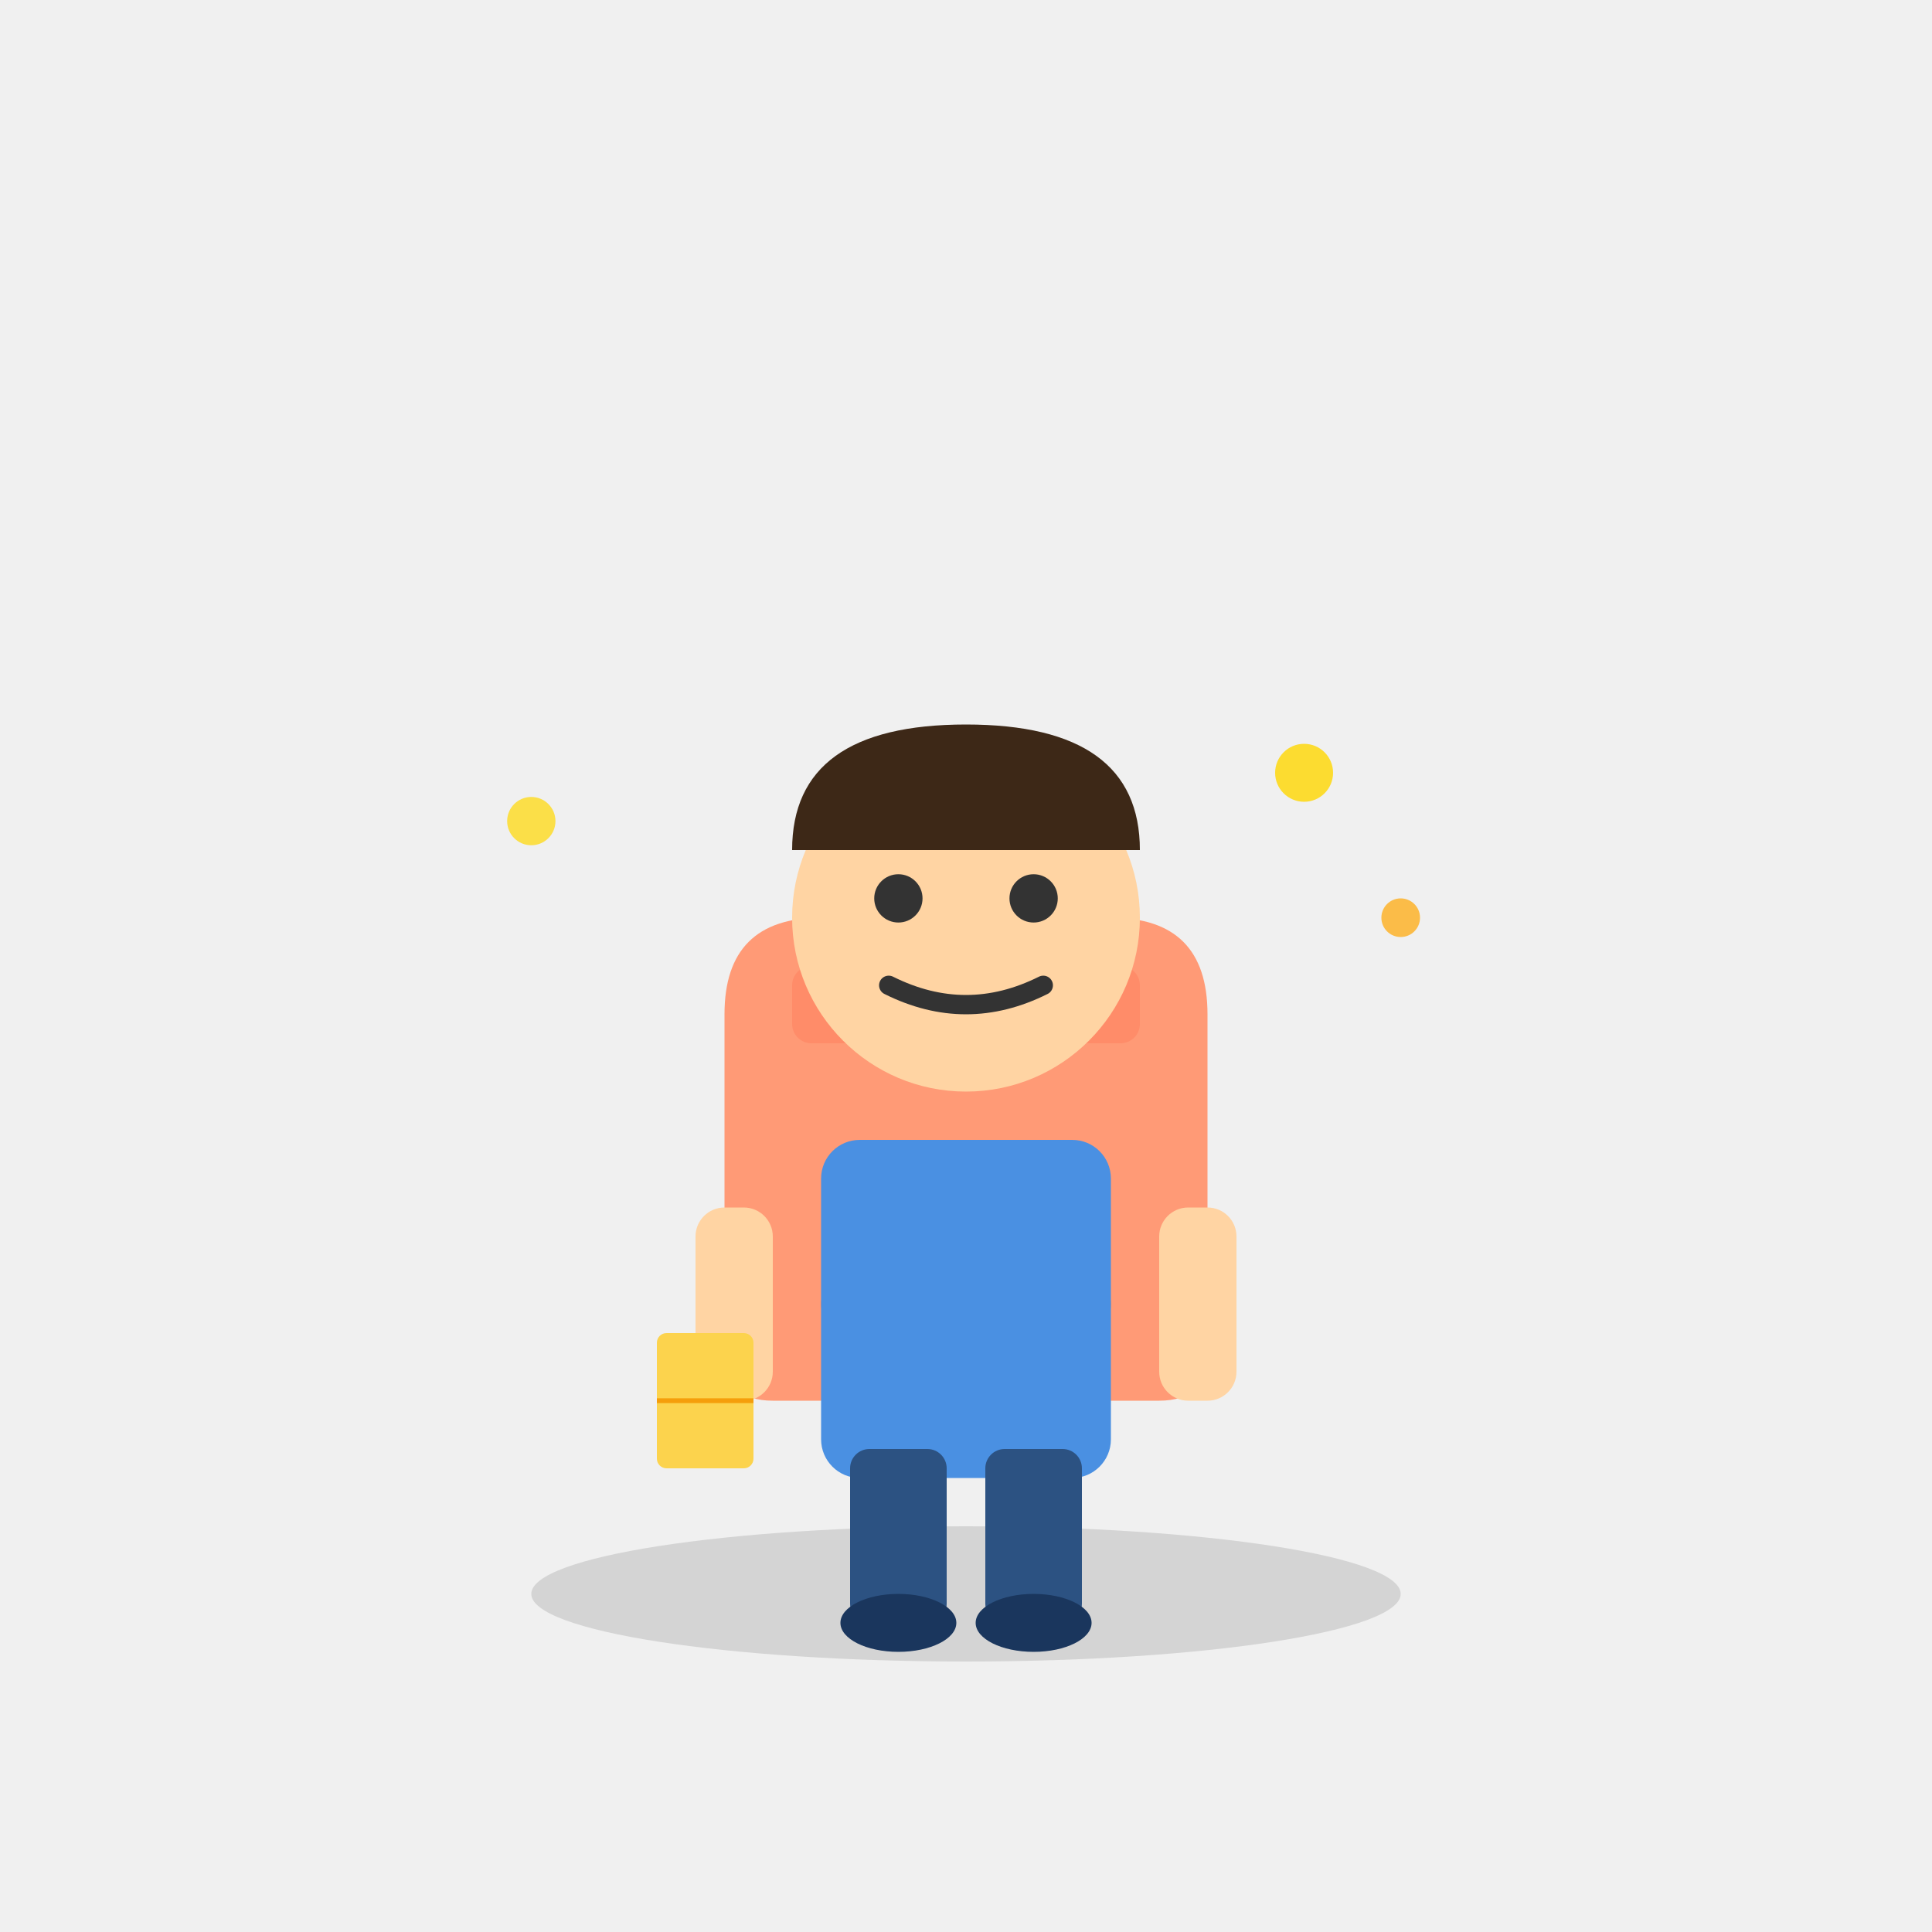
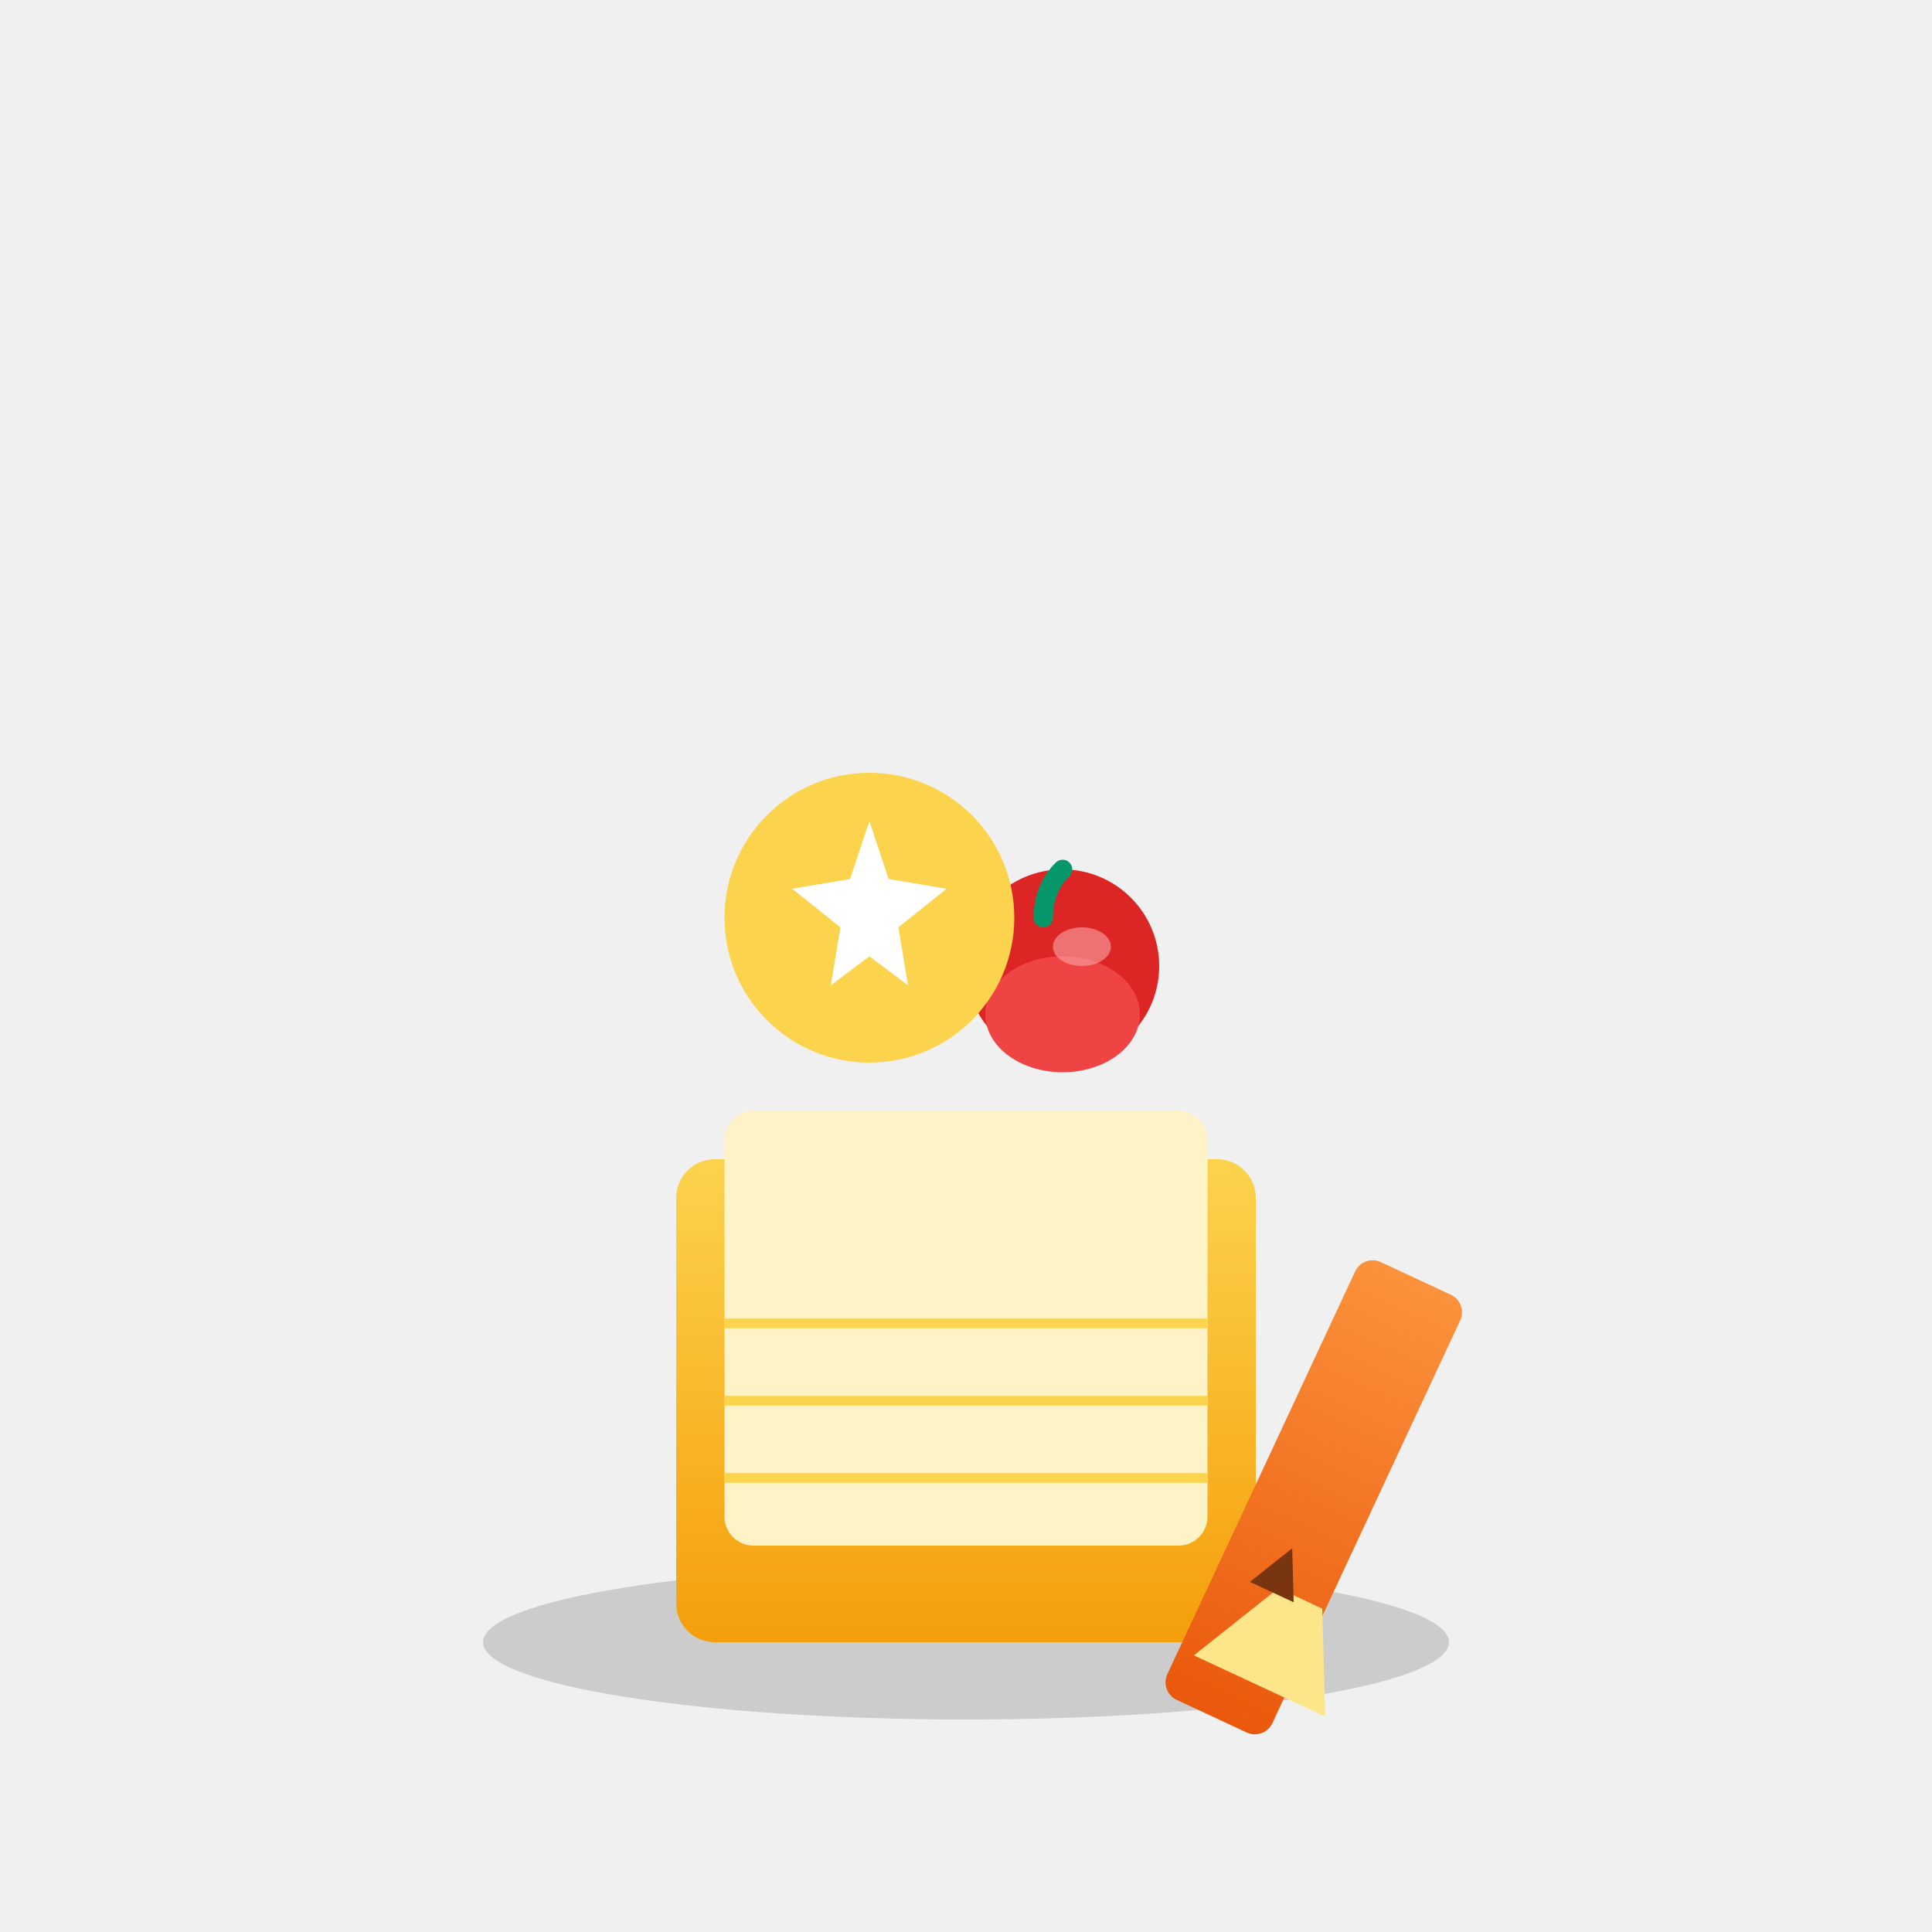
<svg xmlns="http://www.w3.org/2000/svg" width="200" height="200" viewBox="0 0 200 200" fill="none">
-   <ellipse cx="100" cy="165" rx="45" ry="7" fill="#000000" opacity="0.12" />
-   <rect x="85" y="95" width="8" height="15" rx="1" fill="#FB923C" transform="rotate(-15 89 102.5)" />
-   <rect x="95" y="92" width="8" height="18" rx="1" fill="#F97316" transform="rotate(5 99 101)" />
-   <path d="M75 105 Q75 95 85 95 L115 95 Q125 95 125 105 L125 140 Q125 145 120 145 L80 145 Q75 145 75 140 Z" fill="#FF9A76" />
-   <rect x="82" y="100" width="36" height="8" rx="2" fill="#FF8C69" />
-   <circle cx="88" cy="135" r="3" fill="#333" opacity="0.3" />
-   <circle cx="112" cy="135" r="3" fill="#333" opacity="0.3" />
-   <rect x="85" y="118" width="30" height="35" rx="4" fill="#4A90E2" />
-   <rect x="88" y="150" width="10" height="18" rx="2" fill="#2C5282" />
-   <rect x="102" y="150" width="10" height="18" rx="2" fill="#2C5282" />
-   <ellipse cx="93" cy="168" rx="6" ry="3" fill="#1A365D" />
-   <ellipse cx="107" cy="168" rx="6" ry="3" fill="#1A365D" />
-   <rect x="72" y="125" width="8" height="20" rx="3" fill="#FFD4A3" />
-   <rect x="120" y="125" width="8" height="20" rx="3" fill="#FFD4A3" />
-   <circle cx="100" cy="95" r="18" fill="#FFD4A3" />
-   <path d="M82 88 Q82 75 100 75 Q118 75 118 88" fill="#3D2817" />
-   <circle cx="93" cy="93" r="2.5" fill="#333" />
-   <circle cx="107" cy="93" r="2.5" fill="#333" />
-   <path d="M92 102 Q100 106 108 102" stroke="#333" stroke-width="2" stroke-linecap="round" fill="none" />
-   <rect x="68" y="138" width="10" height="14" rx="1" fill="#FCD34D" />
-   <line x1="68" y1="145" x2="78" y2="145" stroke="#F59E0B" stroke-width="0.5" />
-   <circle cx="135" cy="80" r="3" fill="#FFD700" opacity="0.8" />
-   <circle cx="145" cy="95" r="2" fill="#FFA500" opacity="0.7" />
-   <circle cx="55" cy="85" r="2.5" fill="#FFD700" opacity="0.7" />
+   <defs>
+     <linearGradient id="bookGrad" x1="0%" y1="0%" x2="0%" y2="100%">
+       <stop offset="0%" stop-color="#FCD34D" />
+       <stop offset="100%" stop-color="#F59E0B" />
+     </linearGradient>
+     <linearGradient id="pencilGrad" x1="0%" y1="0%" x2="0%" y2="100%">
+       <stop offset="0%" stop-color="#FB923C" />
+       <stop offset="100%" stop-color="#EA580C" />
+     </linearGradient>
+   </defs>
+   <ellipse cx="100" cy="170" rx="50" ry="8" fill="#000000" opacity="0.15" />
+   <rect x="70" y="120" width="60" height="50" rx="4" fill="url(#bookGrad)" />
+   <rect x="75" y="115" width="50" height="45" rx="3" fill="#FEF3C7" />
+   <line x1="75" y1="137" x2="125" y2="137" stroke="#FCD34D" stroke-width="1" />
+   <line x1="75" y1="145" x2="125" y2="145" stroke="#FCD34D" stroke-width="1" />
+   <line x1="75" y1="153" x2="125" y2="153" stroke="#FCD34D" stroke-width="1" />
+   <circle cx="110" cy="100" r="10" fill="#DC2626" />
+   <ellipse cx="110" cy="105" rx="8" ry="6" fill="#EF4444" />
+   <path d="M110 90 Q108 92 108 95" stroke="#059669" stroke-width="2" stroke-linecap="round" />
+   <ellipse cx="112" cy="98" rx="3" ry="2" fill="#FCA5A5" opacity="0.6" />
+   <rect x="130" y="130" width="12" height="50" rx="2" fill="url(#pencilGrad)" transform="rotate(25 136 155)" />
+   <path d="M125 175 L130 165 L135 165 L140 175 Z" fill="#FDE68A" transform="rotate(25 132.5 170)" />
+   <path d="M130 165 L135 165 L132.5 160 Z" fill="#78350F" transform="rotate(25 132.5 163)" />
+   <circle cx="90" cy="95" r="15" fill="#FCD34D" />
+   <path d="M90 85 L92 91 L98 92 L93 96 L94 102 L90 99 L86 102 L87 96 L82 92 L88 91 Z" fill="#FFFFFF" />
</svg>
